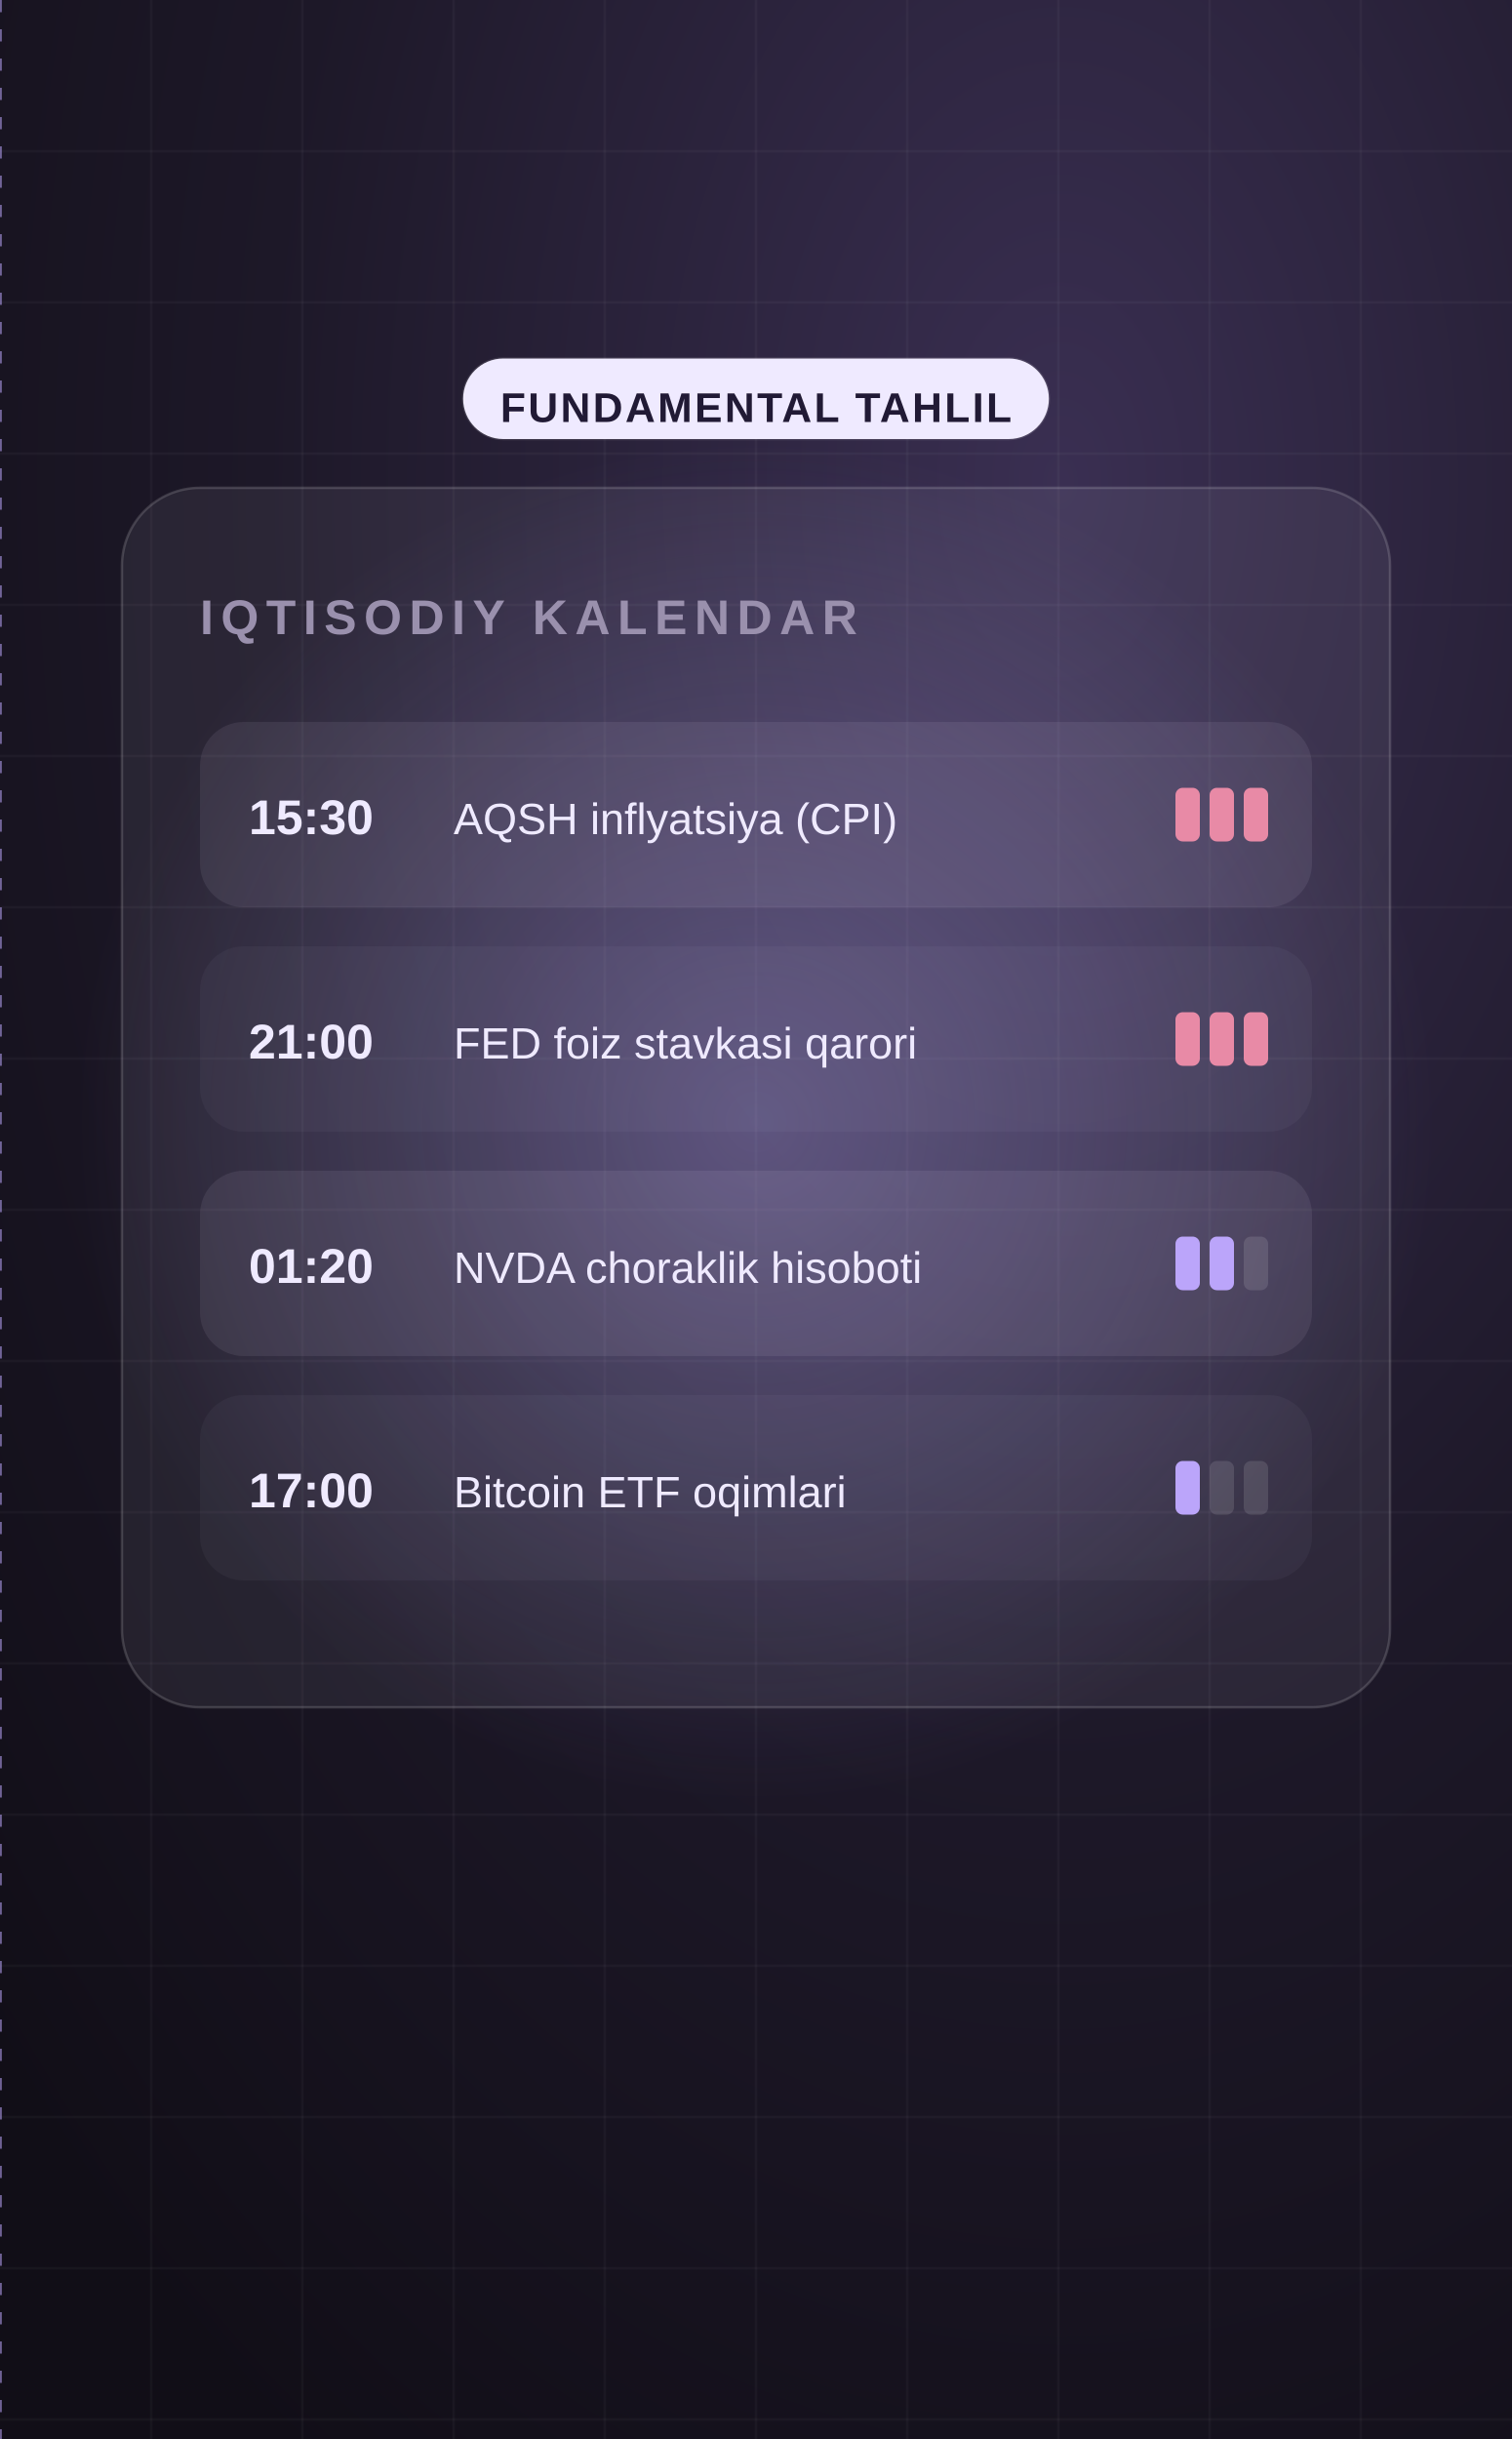
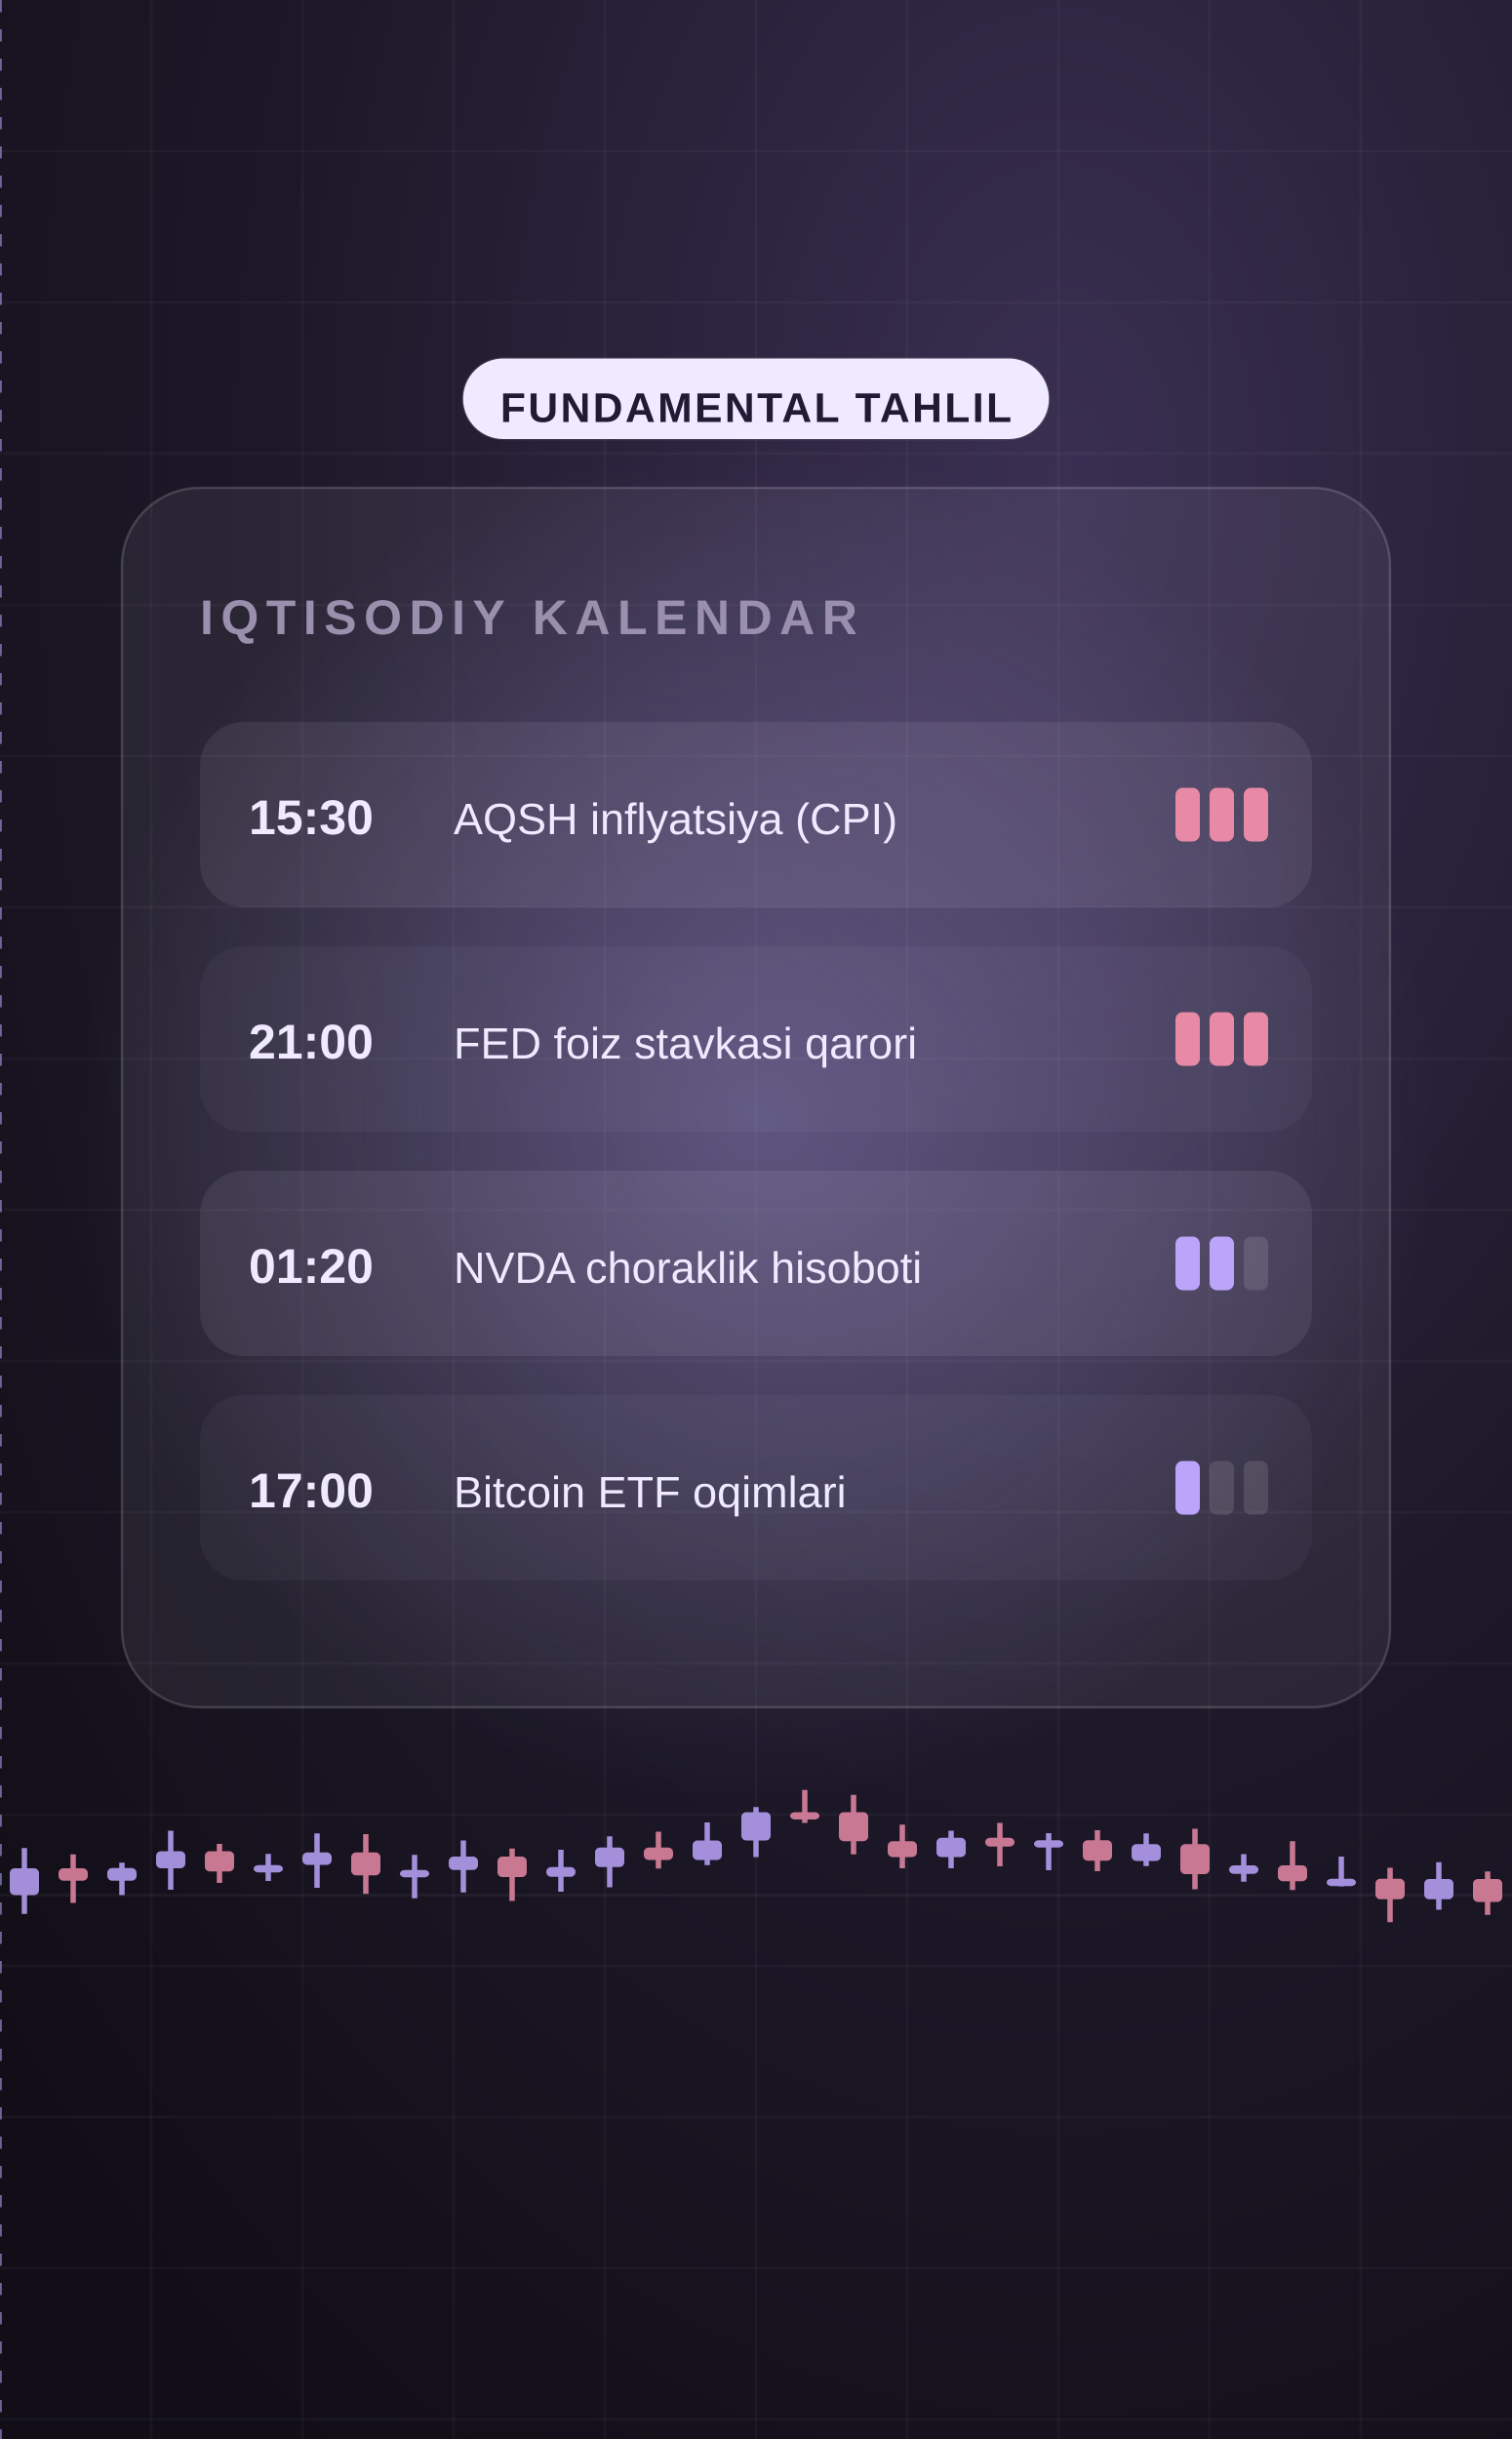
<svg xmlns="http://www.w3.org/2000/svg" width="620" height="1000" viewBox="0 0 620 1000">
  <style>
text{font-family:Arial,Helvetica,"Liberation Sans",sans-serif}
@keyframes grow{from{transform:scaleY(.05);opacity:0}to{transform:none;opacity:1}}
@keyframes live{0%,100%{transform:none}50%{transform:scaleY(1.22)}}
@keyframes flo{0%,100%{transform:translateY(0)}50%{transform:translateY(-6px)}}
@keyframes br{0%,100%{opacity:.7;transform:scale(1)}50%{opacity:1;transform:scale(1.1)}}
@keyframes march{to{stroke-dashoffset:-60}}
@keyframes draw{0%{stroke-dashoffset:1;opacity:1}38%{stroke-dashoffset:0}86%{stroke-dashoffset:0;opacity:1}96%{opacity:0}100%{stroke-dashoffset:1;opacity:0}}
@keyframes bob{0%,100%{transform:none}50%{transform:scaleY(.72)}}
@keyframes dp{0%,100%{transform:scale(1)}50%{transform:scale(1.18)}}
@keyframes hl{0%,100%{opacity:.35}50%{opacity:1}}
@keyframes rin{from{opacity:0;transform:translateX(-18px)}to{opacity:1;transform:none}}
@keyframes bobx{0%,100%{transform:none}50%{transform:scaleX(.78)}}
.row{animation:rin .8s cubic-bezier(.2,.8,.2,1) both}
.barx{transform-box:fill-box;animation:bobx 2.6s ease-in-out infinite}
.cd,.bar,.dot,.glow{transform-box:fill-box}
- @keyframes wave{0%,100%{transform:none}50%{transform:scaleY(.78)}}
- .cd{transform-origin:50% 100%;animation:grow .7s cubic-bezier(.2,.8,.2,1) both,wave 2.8s ease-in-out infinite}
+ @keyframes tick{0%,100%{transform:scaleY(1)}35%{transform:scaleY(var(--a,.7))}70%{transform:scaleY(var(--b,1.12))}}
+ .cd{transform-origin:50% 55%;animation:grow .7s cubic-bezier(.2,.8,.2,1) both,tick 2s ease-in-out infinite}
+ @keyframes stream{to{transform:translateX(-640px)}}
+ .stream{animation:stream 16s linear infinite}
.cd.live{transform-origin:50% 50%;animation:grow .7s cubic-bezier(.2,.8,.2,1) both,live 1.6s ease-in-out infinite}
@keyframes scan{from{transform:translateX(-90px)}to{transform:translateX(710px)}}
.scan{animation:scan 6.5s cubic-bezier(.45,0,.55,1) infinite}
.chip{animation:flo 4.5s ease-in-out infinite}
.glow{transform-origin:50% 50%;animation:br 6s ease-in-out infinite}
.dash{animation:march 3.2s linear infinite}
.draw{stroke-dasharray:1;stroke-dashoffset:1;animation:draw 8s cubic-bezier(.4,0,.2,1) .3s infinite}
.bar{transform-origin:50% 100%;animation:bob 2.4s ease-in-out infinite}
.dot{transform-origin:50% 50%;animation:dp 2.2s ease-in-out infinite}
.hl{animation:hl 2.2s ease-in-out infinite}
@media (prefers-reduced-motion:reduce){*{animation:none!important}.draw{stroke-dasharray:none;stroke-dashoffset:0}.scan,.mdot{display:none}}
</style>
  <defs>
    <radialGradient id="bg" cx="70%" cy="20%" r="95%">
      <stop offset="0" stop-color="#3a2f52" />
      <stop offset=".55" stop-color="#1d1828" />
      <stop offset="1" stop-color="#110e17" />
    </radialGradient>
    <radialGradient id="glow" cx="50%" cy="50%" r="50%">
      <stop offset="0" stop-color="#a697eb" stop-opacity=".35" />
      <stop offset="1" stop-color="#a697eb" stop-opacity="0" />
    </radialGradient>
    <linearGradient id="scanG" x1="0" y1="0" x2="1" y2="0">
      <stop offset="0" stop-color="#bba5fa" stop-opacity="0" />
      <stop offset="1" stop-color="#bba5fa" stop-opacity=".2" />
    </linearGradient>
    <linearGradient id="fadeUp" x1="0" y1="0" x2="0" y2="1">
      <stop offset="0" stop-color="#bba5fa" stop-opacity=".35" />
      <stop offset="1" stop-color="#bba5fa" stop-opacity="0" />
    </linearGradient>
  </defs>
  <rect width="620" height="1000" fill="url(#bg)" />
  <line x1="62" y1="0" x2="62" y2="1000" stroke="#fff" stroke-opacity=".035" />
  <line x1="124" y1="0" x2="124" y2="1000" stroke="#fff" stroke-opacity=".035" />
  <line x1="186" y1="0" x2="186" y2="1000" stroke="#fff" stroke-opacity=".035" />
  <line x1="248" y1="0" x2="248" y2="1000" stroke="#fff" stroke-opacity=".035" />
  <line x1="310" y1="0" x2="310" y2="1000" stroke="#fff" stroke-opacity=".035" />
  <line x1="372" y1="0" x2="372" y2="1000" stroke="#fff" stroke-opacity=".035" />
  <line x1="434" y1="0" x2="434" y2="1000" stroke="#fff" stroke-opacity=".035" />
  <line x1="496" y1="0" x2="496" y2="1000" stroke="#fff" stroke-opacity=".035" />
  <line x1="558" y1="0" x2="558" y2="1000" stroke="#fff" stroke-opacity=".035" />
  <line x1="0" y1="62" x2="620" y2="62" stroke="#fff" stroke-opacity=".035" />
  <line x1="0" y1="124" x2="620" y2="124" stroke="#fff" stroke-opacity=".035" />
  <line x1="0" y1="186" x2="620" y2="186" stroke="#fff" stroke-opacity=".035" />
  <line x1="0" y1="248" x2="620" y2="248" stroke="#fff" stroke-opacity=".035" />
  <line x1="0" y1="310" x2="620" y2="310" stroke="#fff" stroke-opacity=".035" />
  <line x1="0" y1="372" x2="620" y2="372" stroke="#fff" stroke-opacity=".035" />
  <line x1="0" y1="434" x2="620" y2="434" stroke="#fff" stroke-opacity=".035" />
  <line x1="0" y1="496" x2="620" y2="496" stroke="#fff" stroke-opacity=".035" />
  <line x1="0" y1="558" x2="620" y2="558" stroke="#fff" stroke-opacity=".035" />
  <line x1="0" y1="620" x2="620" y2="620" stroke="#fff" stroke-opacity=".035" />
  <line x1="0" y1="682" x2="620" y2="682" stroke="#fff" stroke-opacity=".035" />
  <line x1="0" y1="744" x2="620" y2="744" stroke="#fff" stroke-opacity=".035" />
  <line x1="0" y1="806" x2="620" y2="806" stroke="#fff" stroke-opacity=".035" />
  <line x1="0" y1="868" x2="620" y2="868" stroke="#fff" stroke-opacity=".035" />
  <line x1="0" y1="930" x2="620" y2="930" stroke="#fff" stroke-opacity=".035" />
  <line x1="0" y1="992" x2="620" y2="992" stroke="#fff" stroke-opacity=".035" />
  <circle class="glow" cx="310" cy="460" r="280" fill="url(#glow)" />
  <g transform="translate(50 200)">
    <rect width="520" height="500" rx="32" fill="#efeaff" fill-opacity=".07" stroke="#fff" stroke-opacity=".16" />
    <text x="32" y="60" font-size="20" font-weight="700" fill="#9a90ad" letter-spacing="3">IQTISODIY KALENDAR</text>
    <g transform="translate(32 96)">
      <g class="row" style="animation-delay:200ms">
        <rect width="456" height="76" rx="18" fill="#efeaff" fill-opacity="0.08" />
        <text x="20" y="46" font-size="20" font-weight="800" fill="#efeaff">15:30</text>
        <text x="104" y="46" font-size="18" fill="#efeaff">AQSH inflyatsiya (CPI)</text>
        <g transform="translate(400 27)">
          <rect class="hl" style="animation-delay:-0s" x="0" y="0" width="10" height="22" rx="3" fill="#e88aa6" fill-opacity="1" />
          <rect class="hl" style="animation-delay:-0.3s" x="14" y="0" width="10" height="22" rx="3" fill="#e88aa6" fill-opacity="1" />
          <rect class="hl" style="animation-delay:-0.6s" x="28" y="0" width="10" height="22" rx="3" fill="#e88aa6" fill-opacity="1" />
        </g>
      </g>
    </g>
    <g transform="translate(32 188)">
      <g class="row" style="animation-delay:340ms">
        <rect width="456" height="76" rx="18" fill="#efeaff" fill-opacity="0.04" />
        <text x="20" y="46" font-size="20" font-weight="800" fill="#efeaff">21:00</text>
        <text x="104" y="46" font-size="18" fill="#efeaff">FED foiz stavkasi qarori</text>
        <g transform="translate(400 27)">
          <rect class="hl" style="animation-delay:-0s" x="0" y="0" width="10" height="22" rx="3" fill="#e88aa6" fill-opacity="1" />
          <rect class="hl" style="animation-delay:-0.3s" x="14" y="0" width="10" height="22" rx="3" fill="#e88aa6" fill-opacity="1" />
          <rect class="hl" style="animation-delay:-0.6s" x="28" y="0" width="10" height="22" rx="3" fill="#e88aa6" fill-opacity="1" />
        </g>
      </g>
    </g>
    <g transform="translate(32 280)">
      <g class="row" style="animation-delay:480ms">
        <rect width="456" height="76" rx="18" fill="#efeaff" fill-opacity="0.08" />
        <text x="20" y="46" font-size="20" font-weight="800" fill="#efeaff">01:20</text>
        <text x="104" y="46" font-size="18" fill="#efeaff">NVDA choraklik hisoboti</text>
        <g transform="translate(400 27)">
          <rect class="hl" style="animation-delay:-0s" x="0" y="0" width="10" height="22" rx="3" fill="#bba5fa" fill-opacity="1" />
          <rect class="hl" style="animation-delay:-0.3s" x="14" y="0" width="10" height="22" rx="3" fill="#bba5fa" fill-opacity="1" />
          <rect class="" style="animation-delay:-0.6s" x="28" y="0" width="10" height="22" rx="3" fill="#fff" fill-opacity="0.12" />
        </g>
      </g>
    </g>
    <g transform="translate(32 372)">
      <g class="row" style="animation-delay:620ms">
        <rect width="456" height="76" rx="18" fill="#efeaff" fill-opacity="0.04" />
        <text x="20" y="46" font-size="20" font-weight="800" fill="#efeaff">17:00</text>
        <text x="104" y="46" font-size="18" fill="#efeaff">Bitcoin ETF oqimlari</text>
        <g transform="translate(400 27)">
          <rect class="hl" style="animation-delay:-0s" x="0" y="0" width="10" height="22" rx="3" fill="#bba5fa" fill-opacity="1" />
          <rect class="" style="animation-delay:-0.3s" x="14" y="0" width="10" height="22" rx="3" fill="#fff" fill-opacity="0.12" />
          <rect class="" style="animation-delay:-0.6s" x="28" y="0" width="10" height="22" rx="3" fill="#fff" fill-opacity="0.12" />
        </g>
      </g>
    </g>
  </g>
  <g class="chip" style="animation-delay:-0s">
    <rect x="189.9" y="147" width="240.2" height="33" rx="16.5" fill="#efeaff" stroke="#fff" stroke-opacity=".12" />
    <text x="310" y="173" text-anchor="middle" font-size="17" font-weight="700" fill="#211a35" letter-spacing="1">FUNDAMENTAL TAHLIL</text>
  </g>
+   <g transform="translate(0 735)" opacity=".85">
+     <line x1="0" x2="1240" y1="42" y2="42" stroke="#fff" stroke-opacity=".06" />
+     <g class="stream">
+       <g class="cd" style="--a:0.66;--b:1.21;animation-duration:.7s,1.40s;animation-delay:300ms,0ms">
+         <line x1="10" x2="10" y1="22.7" y2="49.7" stroke="#bba5fa" stroke-width="2.2" />
+         <rect x="4" y="31.0" width="12" height="11.0" rx="2" fill="#bba5fa" />
+       </g>
+       <g class="cd" style="--a:0.73;--b:1.26;animation-duration:.7s,1.36s;animation-delay:325ms,173ms">
+         <line x1="30" x2="30" y1="25.3" y2="45.2" stroke="#e88aa6" stroke-width="2.2" />
+         <rect x="24" y="31.0" width="12" height="5.1" rx="2" fill="#e88aa6" />
+       </g>
+       <g class="cd" style="--a:0.68;--b:1.20;animation-duration:.7s,1.46s;animation-delay:350ms,346ms">
+         <line x1="50" x2="50" y1="28.7" y2="42.0" stroke="#bba5fa" stroke-width="2.2" />
+         <rect x="44" y="30.9" width="12" height="5.2" rx="2" fill="#bba5fa" />
+       </g>
+       <g class="cd" style="--a:0.62;--b:1.12;animation-duration:.7s,2.22s;animation-delay:375ms,519ms">
+         <line x1="70" x2="70" y1="15.6" y2="39.8" stroke="#bba5fa" stroke-width="2.2" />
+         <rect x="64" y="24.0" width="12" height="7.0" rx="2" fill="#bba5fa" />
+       </g>
+       <g class="cd" style="--a:0.68;--b:1.09;animation-duration:.7s,1.13s;animation-delay:400ms,692ms">
+         <line x1="90" x2="90" y1="21.0" y2="37.0" stroke="#e88aa6" stroke-width="2.2" />
+         <rect x="84" y="24.0" width="12" height="8.3" rx="2" fill="#e88aa6" />
+       </g>
+       <g class="cd" style="--a:0.62;--b:1.17;animation-duration:.7s,1.70s;animation-delay:425ms,865ms">
+         <line x1="110" x2="110" y1="25.1" y2="36.2" stroke="#bba5fa" stroke-width="2.2" />
+         <rect x="104" y="29.7" width="12" height="3.0" rx="2" fill="#bba5fa" />
+       </g>
+       <g class="cd" style="--a:0.55;--b:1.23;animation-duration:.7s,1.42s;animation-delay:450ms,1038ms">
+         <line x1="130" x2="130" y1="16.7" y2="39.0" stroke="#bba5fa" stroke-width="2.2" />
+         <rect x="124" y="24.5" width="12" height="5.1" rx="2" fill="#bba5fa" />
+       </g>
+       <g class="cd" style="--a:0.60;--b:1.12;animation-duration:.7s,2.29s;animation-delay:475ms,1211ms">
+         <line x1="150" x2="150" y1="17.0" y2="41.5" stroke="#e88aa6" stroke-width="2.2" />
+         <rect x="144" y="24.5" width="12" height="9.4" rx="2" fill="#e88aa6" />
+       </g>
+       <g class="cd" style="--a:0.53;--b:1.12;animation-duration:.7s,1.81s;animation-delay:500ms,1384ms">
+         <line x1="170" x2="170" y1="25.5" y2="43.3" stroke="#bba5fa" stroke-width="2.2" />
+         <rect x="164" y="31.7" width="12" height="3.0" rx="2" fill="#bba5fa" />
+       </g>
+       <g class="cd" style="--a:0.46;--b:1.10;animation-duration:.7s,1.99s;animation-delay:525ms,57ms">
+         <line x1="190" x2="190" y1="19.6" y2="40.9" stroke="#bba5fa" stroke-width="2.2" />
+         <rect x="184" y="26.2" width="12" height="5.5" rx="2" fill="#bba5fa" />
+       </g>
+       <g class="cd" style="--a:0.49;--b:1.13;animation-duration:.7s,1.82s;animation-delay:550ms,230ms">
+         <line x1="210" x2="210" y1="22.9" y2="44.4" stroke="#e88aa6" stroke-width="2.2" />
+         <rect x="204" y="26.2" width="12" height="8.4" rx="2" fill="#e88aa6" />
+       </g>
+       <g class="cd" style="--a:0.76;--b:1.27;animation-duration:.7s,1.80s;animation-delay:575ms,403ms">
+         <line x1="230" x2="230" y1="23.4" y2="40.6" stroke="#bba5fa" stroke-width="2.2" />
+         <rect x="224" y="30.5" width="12" height="4.0" rx="2" fill="#bba5fa" />
+       </g>
+       <g class="cd" style="--a:0.68;--b:1.17;animation-duration:.7s,2.43s;animation-delay:600ms,576ms">
+         <line x1="250" x2="250" y1="17.9" y2="38.8" stroke="#bba5fa" stroke-width="2.2" />
+         <rect x="244" y="22.5" width="12" height="8.0" rx="2" fill="#bba5fa" />
+       </g>
+       <g class="cd" style="--a:0.71;--b:1.12;animation-duration:.7s,1.22s;animation-delay:625ms,749ms">
+         <line x1="270" x2="270" y1="16.0" y2="31.1" stroke="#e88aa6" stroke-width="2.2" />
+         <rect x="264" y="22.5" width="12" height="5.1" rx="2" fill="#e88aa6" />
+       </g>
+       <g class="cd" style="--a:0.62;--b:1.19;animation-duration:.7s,1.66s;animation-delay:650ms,922ms">
+         <line x1="290" x2="290" y1="12.2" y2="29.7" stroke="#bba5fa" stroke-width="2.2" />
+         <rect x="284" y="19.6" width="12" height="8.0" rx="2" fill="#bba5fa" />
+       </g>
+       <g class="cd" style="--a:0.52;--b:1.23;animation-duration:.7s,1.25s;animation-delay:675ms,1095ms">
+         <line x1="310" x2="310" y1="5.9" y2="26.4" stroke="#bba5fa" stroke-width="2.2" />
+         <rect x="304" y="8.0" width="12" height="11.6" rx="2" fill="#bba5fa" />
+       </g>
+       <g class="cd" style="--a:0.54;--b:1.09;animation-duration:.7s,2.00s;animation-delay:700ms,1268ms">
+         <line x1="330" x2="330" y1="-1.1" y2="12.4" stroke="#e88aa6" stroke-width="2.2" />
+         <rect x="324" y="8.0" width="12" height="3.0" rx="2" fill="#e88aa6" />
+       </g>
+       <g class="cd" style="--a:0.79;--b:1.08;animation-duration:.7s,1.40s;animation-delay:725ms,1441ms">
+         <line x1="350" x2="350" y1="0.9" y2="25.3" stroke="#e88aa6" stroke-width="2.2" />
+         <rect x="344" y="8.0" width="12" height="11.9" rx="2" fill="#e88aa6" />
+       </g>
+       <g class="cd" style="--a:0.69;--b:1.26;animation-duration:.7s,1.45s;animation-delay:750ms,114ms">
+         <line x1="370" x2="370" y1="13.1" y2="31.0" stroke="#e88aa6" stroke-width="2.2" />
+         <rect x="364" y="19.9" width="12" height="6.5" rx="2" fill="#e88aa6" />
+       </g>
+       <g class="cd" style="--a:0.70;--b:1.27;animation-duration:.7s,1.15s;animation-delay:775ms,287ms">
+         <line x1="390" x2="390" y1="15.6" y2="31.0" stroke="#bba5fa" stroke-width="2.2" />
+         <rect x="384" y="18.5" width="12" height="7.9" rx="2" fill="#bba5fa" />
+       </g>
+       <g class="cd" style="--a:0.59;--b:1.18;animation-duration:.7s,2.51s;animation-delay:800ms,460ms">
+         <line x1="410" x2="410" y1="12.4" y2="30.2" stroke="#e88aa6" stroke-width="2.2" />
+         <rect x="404" y="18.5" width="12" height="3.6" rx="2" fill="#e88aa6" />
+       </g>
+       <g class="cd" style="--a:0.48;--b:1.28;animation-duration:.7s,1.52s;animation-delay:825ms,633ms">
+         <line x1="430" x2="430" y1="16.6" y2="31.8" stroke="#bba5fa" stroke-width="2.2" />
+         <rect x="424" y="19.5" width="12" height="3.0" rx="2" fill="#bba5fa" />
+       </g>
+       <g class="cd" style="--a:0.48;--b:1.21;animation-duration:.7s,1.68s;animation-delay:850ms,806ms">
+         <line x1="450" x2="450" y1="15.4" y2="32.2" stroke="#e88aa6" stroke-width="2.2" />
+         <rect x="444" y="19.5" width="12" height="8.4" rx="2" fill="#e88aa6" />
+       </g>
+       <g class="cd" style="--a:0.71;--b:1.26;animation-duration:.7s,2.00s;animation-delay:875ms,979ms">
+         <line x1="470" x2="470" y1="16.7" y2="30.1" stroke="#bba5fa" stroke-width="2.2" />
+         <rect x="464" y="21.1" width="12" height="6.9" rx="2" fill="#bba5fa" />
+       </g>
+       <g class="cd" style="--a:0.58;--b:1.28;animation-duration:.7s,1.46s;animation-delay:900ms,1152ms">
+         <line x1="490" x2="490" y1="14.8" y2="39.6" stroke="#e88aa6" stroke-width="2.2" />
+         <rect x="484" y="21.1" width="12" height="12.3" rx="2" fill="#e88aa6" />
+       </g>
+       <g class="cd" style="--a:0.57;--b:1.13;animation-duration:.7s,2.08s;animation-delay:925ms,1325ms">
+         <line x1="510" x2="510" y1="25.2" y2="36.5" stroke="#bba5fa" stroke-width="2.2" />
+         <rect x="504" y="29.8" width="12" height="3.5" rx="2" fill="#bba5fa" />
+       </g>
+       <g class="cd" style="--a:0.79;--b:1.10;animation-duration:.7s,1.36s;animation-delay:950ms,1498ms">
+         <line x1="530" x2="530" y1="19.9" y2="39.9" stroke="#e88aa6" stroke-width="2.2" />
+         <rect x="524" y="29.8" width="12" height="6.5" rx="2" fill="#e88aa6" />
+       </g>
+       <g class="cd" style="--a:0.66;--b:1.26;animation-duration:.7s,1.28s;animation-delay:975ms,171ms">
+         <line x1="550" x2="550" y1="26.2" y2="38.4" stroke="#bba5fa" stroke-width="2.2" />
+         <rect x="544" y="35.3" width="12" height="3.0" rx="2" fill="#bba5fa" />
+       </g>
+       <g class="cd" style="--a:0.64;--b:1.25;animation-duration:.7s,2.36s;animation-delay:1000ms,344ms">
+         <line x1="570" x2="570" y1="30.8" y2="53.1" stroke="#e88aa6" stroke-width="2.2" />
+         <rect x="564" y="35.3" width="12" height="8.4" rx="2" fill="#e88aa6" />
+       </g>
+       <g class="cd" style="--a:0.50;--b:1.14;animation-duration:.7s,2.09s;animation-delay:1025ms,517ms">
+         <line x1="590" x2="590" y1="28.5" y2="48.0" stroke="#bba5fa" stroke-width="2.2" />
+         <rect x="584" y="35.4" width="12" height="8.3" rx="2" fill="#bba5fa" />
+       </g>
+       <g class="cd" style="--a:0.71;--b:1.22;animation-duration:.7s,2.48s;animation-delay:1050ms,690ms">
+         <line x1="610" x2="610" y1="32.3" y2="50.1" stroke="#e88aa6" stroke-width="2.2" />
+         <rect x="604" y="35.4" width="12" height="9.4" rx="2" fill="#e88aa6" />
+       </g>
+       <g class="cd" style="--a:0.68;--b:1.13;animation-duration:.7s,2.52s;animation-delay:1075ms,863ms">
+         <line x1="630" x2="630" y1="33.4" y2="51.9" stroke="#bba5fa" stroke-width="2.2" />
+         <rect x="624" y="37.0" width="12" height="7.8" rx="2" fill="#bba5fa" />
+       </g>
+       <g transform="translate(640 0)">
+         <g class="cd" style="--a:0.66;--b:1.21;animation-duration:.7s,1.40s;animation-delay:300ms,0ms">
+           <line x1="10" x2="10" y1="22.7" y2="49.7" stroke="#bba5fa" stroke-width="2.2" />
+           <rect x="4" y="31.0" width="12" height="11.0" rx="2" fill="#bba5fa" />
+         </g>
+         <g class="cd" style="--a:0.73;--b:1.26;animation-duration:.7s,1.36s;animation-delay:325ms,173ms">
+           <line x1="30" x2="30" y1="25.3" y2="45.2" stroke="#e88aa6" stroke-width="2.2" />
+           <rect x="24" y="31.0" width="12" height="5.1" rx="2" fill="#e88aa6" />
+         </g>
+         <g class="cd" style="--a:0.68;--b:1.20;animation-duration:.7s,1.46s;animation-delay:350ms,346ms">
+           <line x1="50" x2="50" y1="28.7" y2="42.0" stroke="#bba5fa" stroke-width="2.2" />
+           <rect x="44" y="30.9" width="12" height="5.2" rx="2" fill="#bba5fa" />
+         </g>
+         <g class="cd" style="--a:0.62;--b:1.12;animation-duration:.7s,2.22s;animation-delay:375ms,519ms">
+           <line x1="70" x2="70" y1="15.6" y2="39.8" stroke="#bba5fa" stroke-width="2.2" />
+           <rect x="64" y="24.0" width="12" height="7.0" rx="2" fill="#bba5fa" />
+         </g>
+         <g class="cd" style="--a:0.68;--b:1.09;animation-duration:.7s,1.13s;animation-delay:400ms,692ms">
+           <line x1="90" x2="90" y1="21.0" y2="37.0" stroke="#e88aa6" stroke-width="2.2" />
+           <rect x="84" y="24.0" width="12" height="8.3" rx="2" fill="#e88aa6" />
+         </g>
+         <g class="cd" style="--a:0.62;--b:1.17;animation-duration:.7s,1.70s;animation-delay:425ms,865ms">
+           <line x1="110" x2="110" y1="25.1" y2="36.2" stroke="#bba5fa" stroke-width="2.2" />
+           <rect x="104" y="29.7" width="12" height="3.0" rx="2" fill="#bba5fa" />
+         </g>
+         <g class="cd" style="--a:0.55;--b:1.23;animation-duration:.7s,1.42s;animation-delay:450ms,1038ms">
+           <line x1="130" x2="130" y1="16.7" y2="39.0" stroke="#bba5fa" stroke-width="2.2" />
+           <rect x="124" y="24.5" width="12" height="5.1" rx="2" fill="#bba5fa" />
+         </g>
+         <g class="cd" style="--a:0.60;--b:1.12;animation-duration:.7s,2.29s;animation-delay:475ms,1211ms">
+           <line x1="150" x2="150" y1="17.0" y2="41.5" stroke="#e88aa6" stroke-width="2.2" />
+           <rect x="144" y="24.5" width="12" height="9.4" rx="2" fill="#e88aa6" />
+         </g>
+         <g class="cd" style="--a:0.53;--b:1.12;animation-duration:.7s,1.81s;animation-delay:500ms,1384ms">
+           <line x1="170" x2="170" y1="25.5" y2="43.3" stroke="#bba5fa" stroke-width="2.2" />
+           <rect x="164" y="31.7" width="12" height="3.0" rx="2" fill="#bba5fa" />
+         </g>
+         <g class="cd" style="--a:0.46;--b:1.10;animation-duration:.7s,1.99s;animation-delay:525ms,57ms">
+           <line x1="190" x2="190" y1="19.6" y2="40.9" stroke="#bba5fa" stroke-width="2.2" />
+           <rect x="184" y="26.2" width="12" height="5.5" rx="2" fill="#bba5fa" />
+         </g>
+         <g class="cd" style="--a:0.49;--b:1.13;animation-duration:.7s,1.82s;animation-delay:550ms,230ms">
+           <line x1="210" x2="210" y1="22.9" y2="44.4" stroke="#e88aa6" stroke-width="2.2" />
+           <rect x="204" y="26.2" width="12" height="8.4" rx="2" fill="#e88aa6" />
+         </g>
+         <g class="cd" style="--a:0.76;--b:1.27;animation-duration:.7s,1.80s;animation-delay:575ms,403ms">
+           <line x1="230" x2="230" y1="23.4" y2="40.6" stroke="#bba5fa" stroke-width="2.2" />
+           <rect x="224" y="30.5" width="12" height="4.0" rx="2" fill="#bba5fa" />
+         </g>
+         <g class="cd" style="--a:0.68;--b:1.17;animation-duration:.7s,2.43s;animation-delay:600ms,576ms">
+           <line x1="250" x2="250" y1="17.9" y2="38.8" stroke="#bba5fa" stroke-width="2.2" />
+           <rect x="244" y="22.5" width="12" height="8.0" rx="2" fill="#bba5fa" />
+         </g>
+         <g class="cd" style="--a:0.71;--b:1.12;animation-duration:.7s,1.22s;animation-delay:625ms,749ms">
+           <line x1="270" x2="270" y1="16.0" y2="31.1" stroke="#e88aa6" stroke-width="2.2" />
+           <rect x="264" y="22.5" width="12" height="5.1" rx="2" fill="#e88aa6" />
+         </g>
+         <g class="cd" style="--a:0.62;--b:1.19;animation-duration:.7s,1.66s;animation-delay:650ms,922ms">
+           <line x1="290" x2="290" y1="12.2" y2="29.7" stroke="#bba5fa" stroke-width="2.2" />
+           <rect x="284" y="19.6" width="12" height="8.0" rx="2" fill="#bba5fa" />
+         </g>
+         <g class="cd" style="--a:0.52;--b:1.23;animation-duration:.7s,1.25s;animation-delay:675ms,1095ms">
+           <line x1="310" x2="310" y1="5.9" y2="26.4" stroke="#bba5fa" stroke-width="2.2" />
+           <rect x="304" y="8.0" width="12" height="11.6" rx="2" fill="#bba5fa" />
+         </g>
+         <g class="cd" style="--a:0.54;--b:1.09;animation-duration:.7s,2.00s;animation-delay:700ms,1268ms">
+           <line x1="330" x2="330" y1="-1.1" y2="12.4" stroke="#e88aa6" stroke-width="2.2" />
+           <rect x="324" y="8.0" width="12" height="3.0" rx="2" fill="#e88aa6" />
+         </g>
+         <g class="cd" style="--a:0.79;--b:1.08;animation-duration:.7s,1.40s;animation-delay:725ms,1441ms">
+           <line x1="350" x2="350" y1="0.9" y2="25.3" stroke="#e88aa6" stroke-width="2.2" />
+           <rect x="344" y="8.0" width="12" height="11.9" rx="2" fill="#e88aa6" />
+         </g>
+         <g class="cd" style="--a:0.69;--b:1.26;animation-duration:.7s,1.45s;animation-delay:750ms,114ms">
+           <line x1="370" x2="370" y1="13.1" y2="31.0" stroke="#e88aa6" stroke-width="2.2" />
+           <rect x="364" y="19.9" width="12" height="6.5" rx="2" fill="#e88aa6" />
+         </g>
+         <g class="cd" style="--a:0.70;--b:1.27;animation-duration:.7s,1.15s;animation-delay:775ms,287ms">
+           <line x1="390" x2="390" y1="15.6" y2="31.0" stroke="#bba5fa" stroke-width="2.2" />
+           <rect x="384" y="18.5" width="12" height="7.9" rx="2" fill="#bba5fa" />
+         </g>
+         <g class="cd" style="--a:0.59;--b:1.18;animation-duration:.7s,2.51s;animation-delay:800ms,460ms">
+           <line x1="410" x2="410" y1="12.4" y2="30.2" stroke="#e88aa6" stroke-width="2.2" />
+           <rect x="404" y="18.5" width="12" height="3.6" rx="2" fill="#e88aa6" />
+         </g>
+         <g class="cd" style="--a:0.48;--b:1.28;animation-duration:.7s,1.52s;animation-delay:825ms,633ms">
+           <line x1="430" x2="430" y1="16.6" y2="31.8" stroke="#bba5fa" stroke-width="2.2" />
+           <rect x="424" y="19.5" width="12" height="3.0" rx="2" fill="#bba5fa" />
+         </g>
+         <g class="cd" style="--a:0.48;--b:1.21;animation-duration:.7s,1.68s;animation-delay:850ms,806ms">
+           <line x1="450" x2="450" y1="15.4" y2="32.2" stroke="#e88aa6" stroke-width="2.2" />
+           <rect x="444" y="19.5" width="12" height="8.4" rx="2" fill="#e88aa6" />
+         </g>
+         <g class="cd" style="--a:0.71;--b:1.26;animation-duration:.7s,2.00s;animation-delay:875ms,979ms">
+           <line x1="470" x2="470" y1="16.7" y2="30.1" stroke="#bba5fa" stroke-width="2.2" />
+           <rect x="464" y="21.1" width="12" height="6.9" rx="2" fill="#bba5fa" />
+         </g>
+         <g class="cd" style="--a:0.58;--b:1.28;animation-duration:.7s,1.46s;animation-delay:900ms,1152ms">
+           <line x1="490" x2="490" y1="14.8" y2="39.6" stroke="#e88aa6" stroke-width="2.2" />
+           <rect x="484" y="21.1" width="12" height="12.3" rx="2" fill="#e88aa6" />
+         </g>
+         <g class="cd" style="--a:0.57;--b:1.13;animation-duration:.7s,2.08s;animation-delay:925ms,1325ms">
+           <line x1="510" x2="510" y1="25.2" y2="36.5" stroke="#bba5fa" stroke-width="2.2" />
+           <rect x="504" y="29.8" width="12" height="3.5" rx="2" fill="#bba5fa" />
+         </g>
+         <g class="cd" style="--a:0.79;--b:1.10;animation-duration:.7s,1.36s;animation-delay:950ms,1498ms">
+           <line x1="530" x2="530" y1="19.9" y2="39.9" stroke="#e88aa6" stroke-width="2.2" />
+           <rect x="524" y="29.8" width="12" height="6.5" rx="2" fill="#e88aa6" />
+         </g>
+         <g class="cd" style="--a:0.66;--b:1.26;animation-duration:.7s,1.28s;animation-delay:975ms,171ms">
+           <line x1="550" x2="550" y1="26.2" y2="38.4" stroke="#bba5fa" stroke-width="2.2" />
+           <rect x="544" y="35.3" width="12" height="3.0" rx="2" fill="#bba5fa" />
+         </g>
+         <g class="cd" style="--a:0.64;--b:1.25;animation-duration:.7s,2.36s;animation-delay:1000ms,344ms">
+           <line x1="570" x2="570" y1="30.8" y2="53.1" stroke="#e88aa6" stroke-width="2.2" />
+           <rect x="564" y="35.3" width="12" height="8.4" rx="2" fill="#e88aa6" />
+         </g>
+         <g class="cd" style="--a:0.50;--b:1.14;animation-duration:.7s,2.09s;animation-delay:1025ms,517ms">
+           <line x1="590" x2="590" y1="28.5" y2="48.0" stroke="#bba5fa" stroke-width="2.2" />
+           <rect x="584" y="35.4" width="12" height="8.3" rx="2" fill="#bba5fa" />
+         </g>
+         <g class="cd" style="--a:0.71;--b:1.22;animation-duration:.7s,2.48s;animation-delay:1050ms,690ms">
+           <line x1="610" x2="610" y1="32.3" y2="50.1" stroke="#e88aa6" stroke-width="2.2" />
+           <rect x="604" y="35.4" width="12" height="9.4" rx="2" fill="#e88aa6" />
+         </g>
+         <g class="cd" style="--a:0.68;--b:1.13;animation-duration:.7s,2.52s;animation-delay:1075ms,863ms">
+           <line x1="630" x2="630" y1="33.4" y2="51.9" stroke="#bba5fa" stroke-width="2.2" />
+           <rect x="624" y="37.0" width="12" height="7.8" rx="2" fill="#bba5fa" />
+         </g>
+       </g>
+     </g>
+   </g>
  <g class="scan">
    <rect x="-70" y="0" width="70" height="1000" fill="url(#scanG)" />
    <line x1="0" y1="0" x2="0" y2="1000" stroke="#bba5fa" stroke-opacity=".55" stroke-width="1.5" stroke-dasharray="5 7" />
  </g>
</svg>
